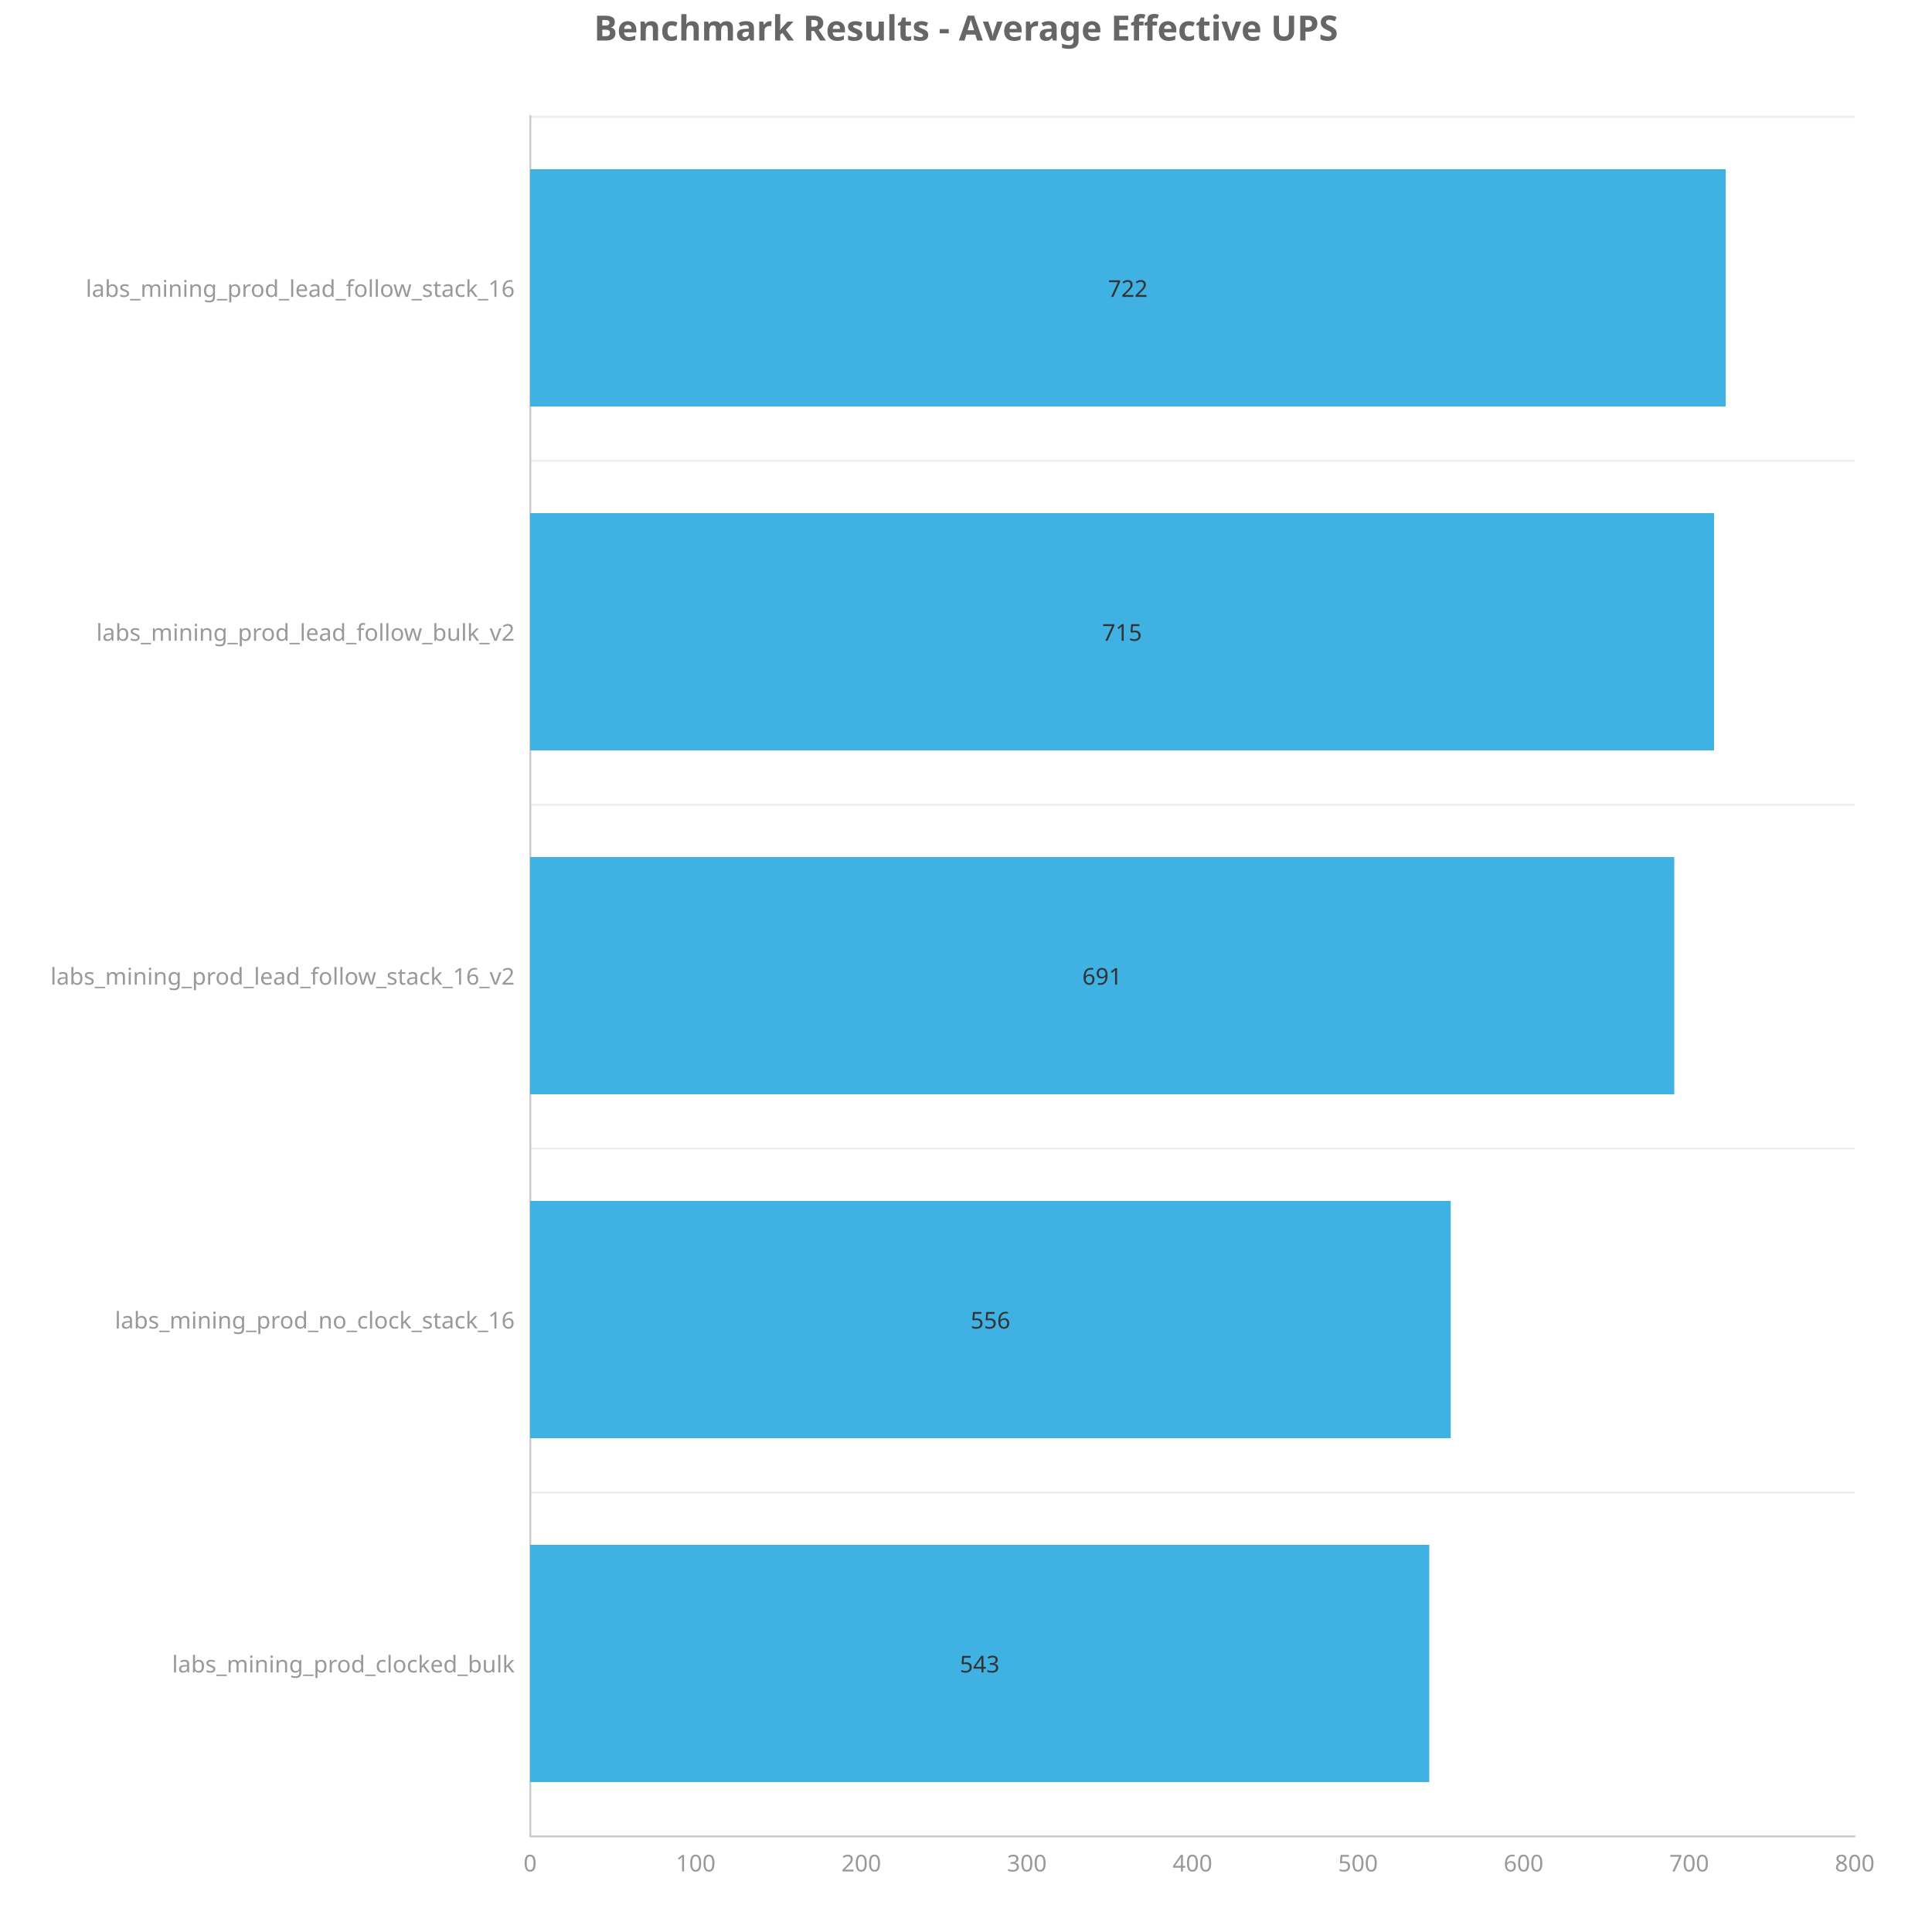
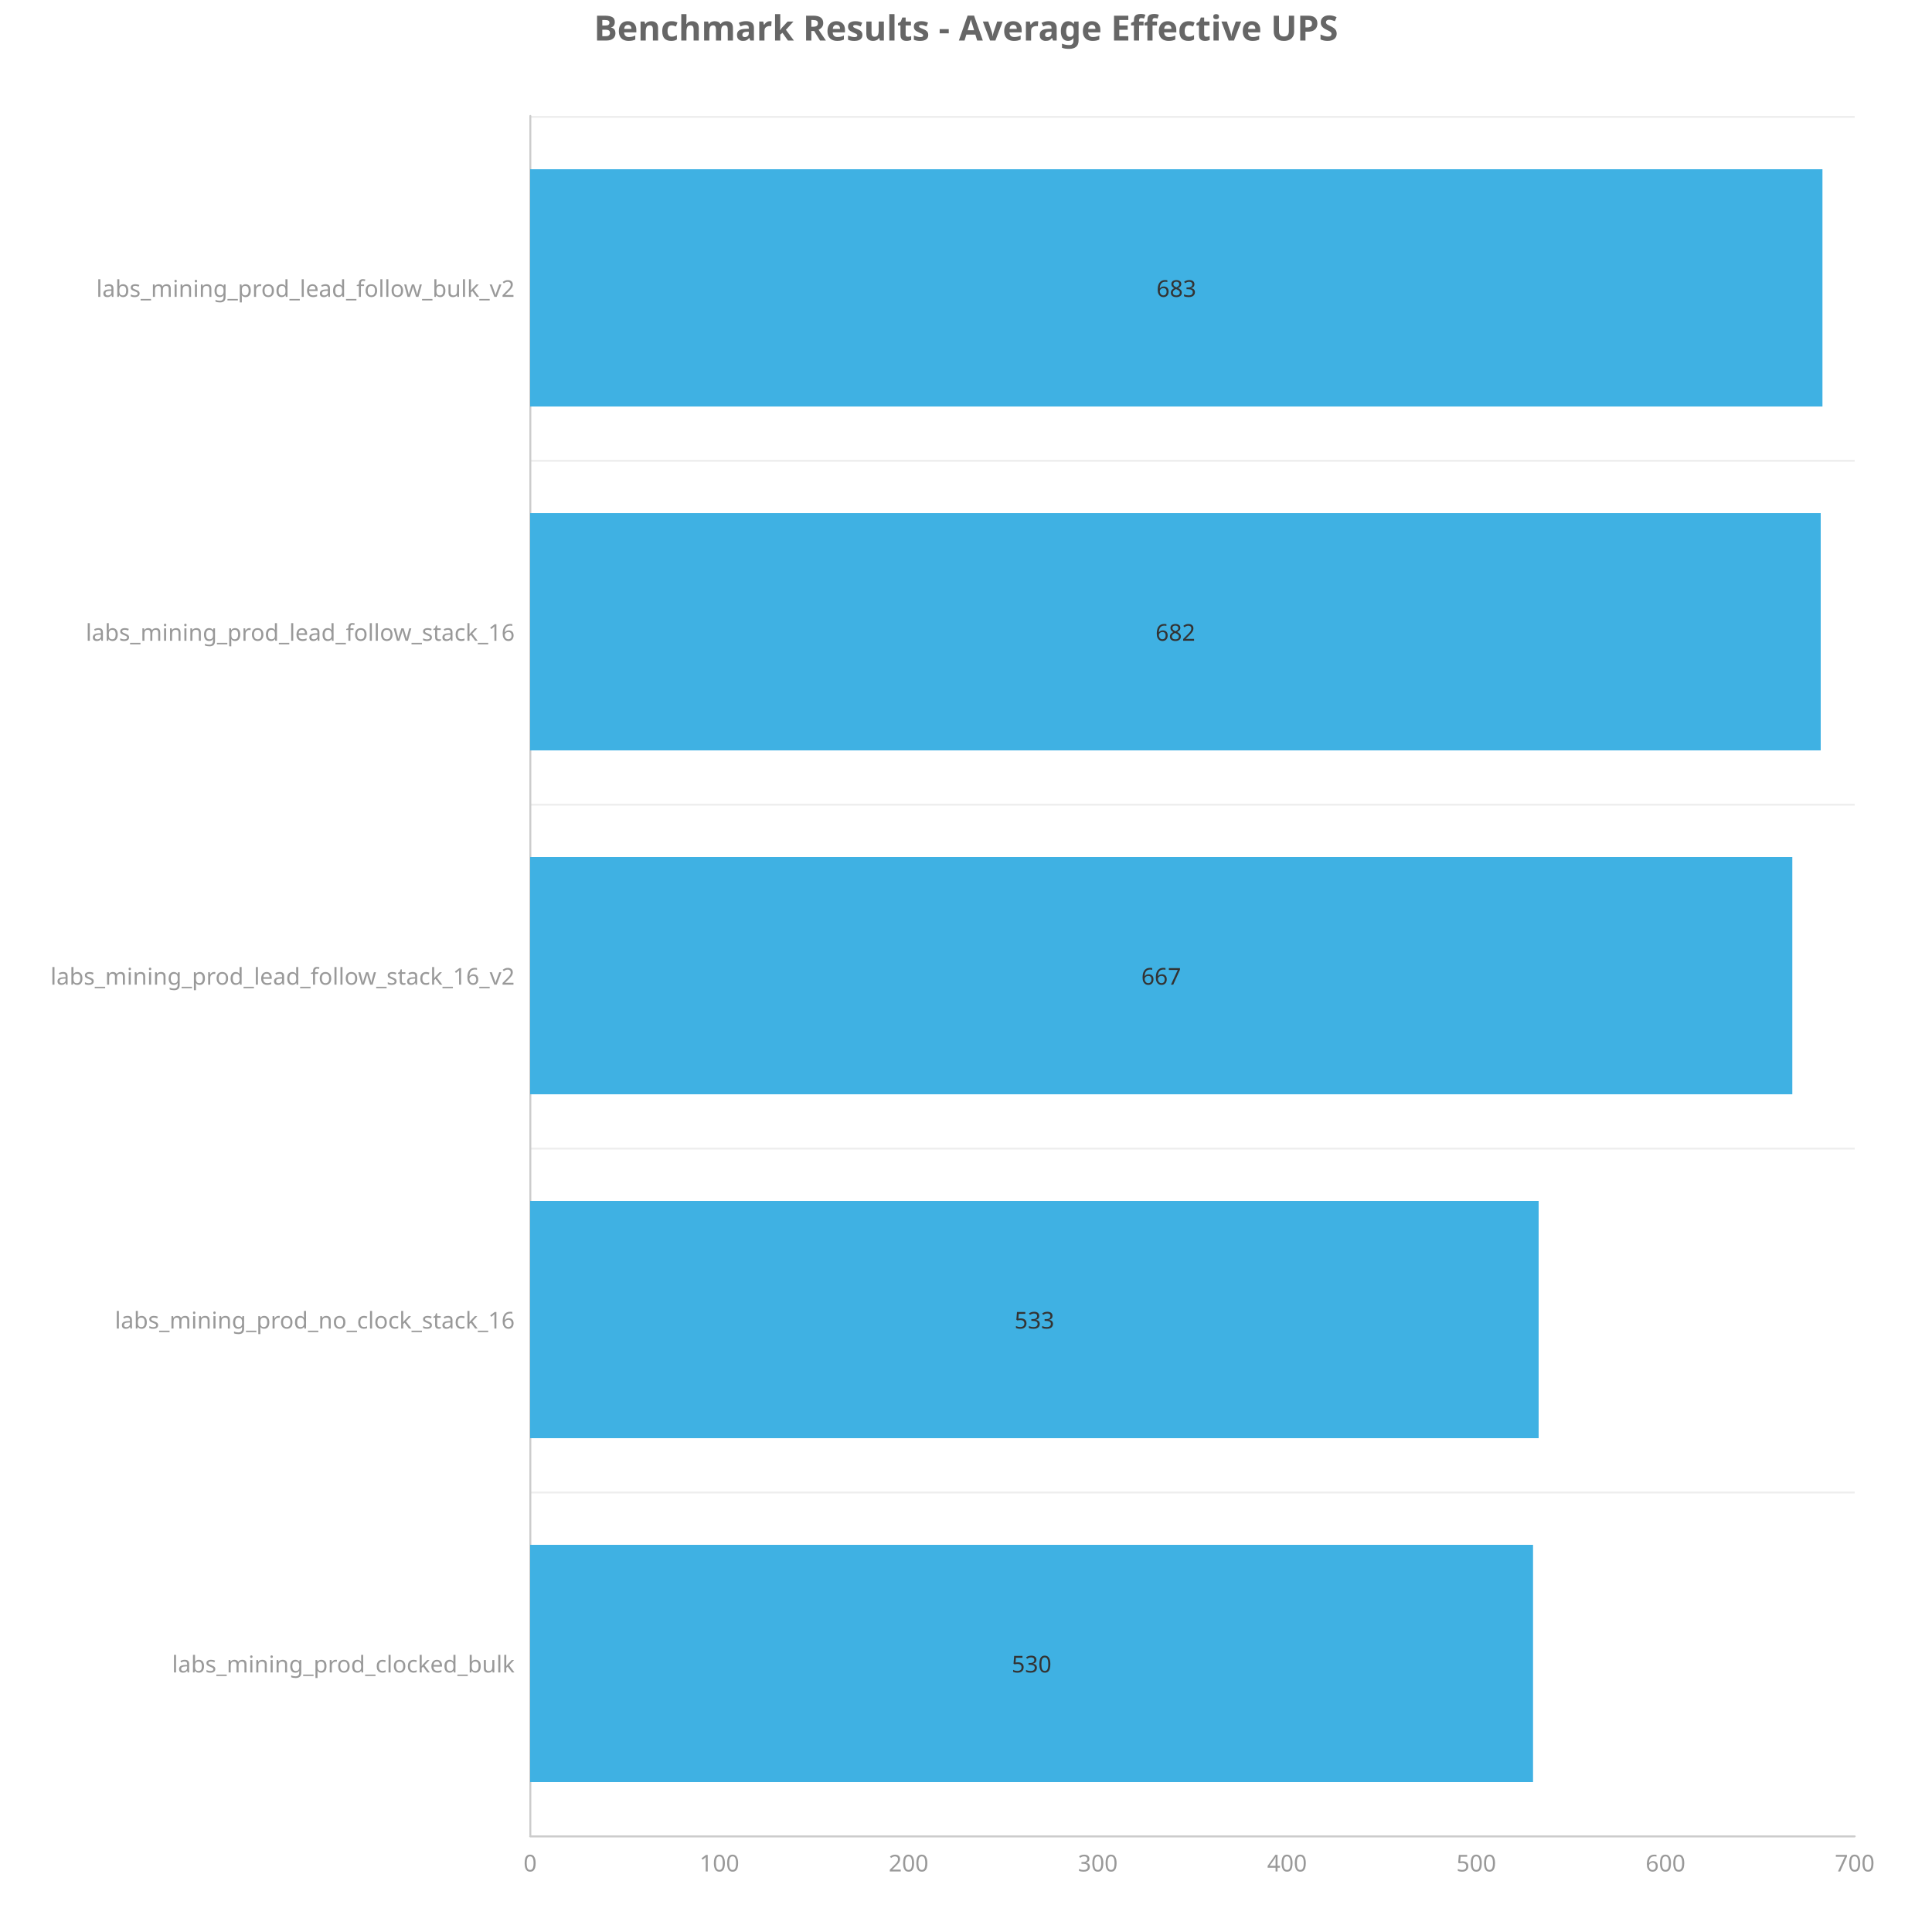
<svg xmlns="http://www.w3.org/2000/svg" width="1000" height="1000" version="1.1" baseProfile="full" viewBox="0 0 1000 1000">
  <rect width="1000" height="1000" x="0" y="0" fill="rgb(252,252,252)" fill-opacity="0" />
  <path d="M274.4 950.5L960 950.5" fill="transparent" stroke="#eeeeee" class="zr0-cls-0" />
  <path d="M274.4 772.5L960 772.5" fill="transparent" stroke="#eeeeee" class="zr0-cls-0" />
  <path d="M274.4 594.5L960 594.5" fill="transparent" stroke="#eeeeee" class="zr0-cls-0" />
  <path d="M274.4 416.5L960 416.5" fill="transparent" stroke="#eeeeee" class="zr0-cls-0" />
  <path d="M274.4 238.5L960 238.5" fill="transparent" stroke="#eeeeee" class="zr0-cls-0" />
  <path d="M274.4 60.5L960 60.5" fill="transparent" stroke="#eeeeee" class="zr0-cls-0" />
  <path d="M274.5 950L274.5 60" fill="transparent" stroke="#cccccc" stroke-linecap="round" class="zr0-cls-0" />
  <path d="M274.4 950.5L960 950.5" fill="transparent" stroke="#cccccc" stroke-linecap="round" class="zr0-cls-0" />
  <text dominant-baseline="central" text-anchor="end" style="font-size:12px;font-family:sans-serif;" transform="translate(266.4 861)" fill="#999999">labs_mining_prod_clocked_bulk</text>
  <text dominant-baseline="central" text-anchor="end" style="font-size:12px;font-family:sans-serif;" transform="translate(266.4 683)" fill="#999999">labs_mining_prod_no_clock_stack_16</text>
  <text dominant-baseline="central" text-anchor="end" style="font-size:12px;font-family:sans-serif;" transform="translate(266.4 505)" fill="#999999">labs_mining_prod_lead_follow_stack_16_v2</text>
-   <text dominant-baseline="central" text-anchor="end" style="font-size:12px;font-family:sans-serif;" transform="translate(266.4 327)" fill="#999999">labs_mining_prod_lead_follow_bulk_v2</text>
-   <text dominant-baseline="central" text-anchor="end" style="font-size:12px;font-family:sans-serif;" transform="translate(266.4 149)" fill="#999999">labs_mining_prod_lead_follow_stack_16</text>
+   <text dominant-baseline="central" text-anchor="end" style="font-size:12px;font-family:sans-serif;" transform="translate(266.4 327)" fill="#999999">labs_mining_prod_lead_follow_stack_16</text>
+   <text dominant-baseline="central" text-anchor="end" style="font-size:12px;font-family:sans-serif;" transform="translate(266.4 149)" fill="#999999">labs_mining_prod_lead_follow_bulk_v2</text>
  <text dominant-baseline="central" text-anchor="middle" style="font-size:12px;font-family:sans-serif;" y="6" transform="translate(274.4 958)" fill="#999999">0</text>
-   <text dominant-baseline="central" text-anchor="middle" style="font-size:12px;font-family:sans-serif;" y="6" transform="translate(360.1 958)" fill="#999999">100</text>
-   <text dominant-baseline="central" text-anchor="middle" style="font-size:12px;font-family:sans-serif;" y="6" transform="translate(445.8 958)" fill="#999999">200</text>
-   <text dominant-baseline="central" text-anchor="middle" style="font-size:12px;font-family:sans-serif;" y="6" transform="translate(531.5 958)" fill="#999999">300</text>
-   <text dominant-baseline="central" text-anchor="middle" style="font-size:12px;font-family:sans-serif;" y="6" transform="translate(617.2 958)" fill="#999999">400</text>
-   <text dominant-baseline="central" text-anchor="middle" style="font-size:12px;font-family:sans-serif;" y="6" transform="translate(702.9 958)" fill="#999999">500</text>
-   <text dominant-baseline="central" text-anchor="middle" style="font-size:12px;font-family:sans-serif;" y="6" transform="translate(788.6 958)" fill="#999999">600</text>
-   <text dominant-baseline="central" text-anchor="middle" style="font-size:12px;font-family:sans-serif;" y="6" transform="translate(874.3 958)" fill="#999999">700</text>
-   <text dominant-baseline="central" text-anchor="middle" style="font-size:12px;font-family:sans-serif;" y="6" transform="translate(960 958)" fill="#999999">800</text>
-   <path d="M274.4 799.6l465.4 0l0 122.8l-465.4 0Z" fill="#3fb1e3" ecmeta_series_index="0" ecmeta_data_index="0" ecmeta_ssr_type="chart" class="zr0-cls-1" />
-   <path d="M274.4 621.6l476.5 0l0 122.8l-476.5 0Z" fill="#3fb1e3" ecmeta_series_index="0" ecmeta_data_index="1" ecmeta_ssr_type="chart" class="zr0-cls-1" />
-   <path d="M274.4 443.6l592.2 0l0 122.8l-592.2 0Z" fill="#3fb1e3" ecmeta_series_index="0" ecmeta_data_index="2" ecmeta_ssr_type="chart" class="zr0-cls-1" />
-   <path d="M274.4 265.6l612.8 0l0 122.8l-612.8 0Z" fill="#3fb1e3" ecmeta_series_index="0" ecmeta_data_index="3" ecmeta_ssr_type="chart" class="zr0-cls-1" />
-   <path d="M274.4 87.6l618.8 0l0 122.8l-618.8 0Z" fill="#3fb1e3" ecmeta_series_index="0" ecmeta_data_index="4" ecmeta_ssr_type="chart" class="zr0-cls-1" />
-   <text dominant-baseline="central" text-anchor="middle" style="font-size:12px;font-family:sans-serif;" transform="translate(507.0755 861)" fill="#333">543</text>
-   <text dominant-baseline="central" text-anchor="middle" style="font-size:12px;font-family:sans-serif;" transform="translate(512.646 683)" fill="#333">556</text>
-   <text dominant-baseline="central" text-anchor="middle" style="font-size:12px;font-family:sans-serif;" transform="translate(570.4935 505)" fill="#333">691</text>
-   <text dominant-baseline="central" text-anchor="middle" style="font-size:12px;font-family:sans-serif;" transform="translate(580.7775 327)" fill="#333">715</text>
-   <text dominant-baseline="central" text-anchor="middle" style="font-size:12px;font-family:sans-serif;" transform="translate(583.777 149)" fill="#333">722</text>
+   <text dominant-baseline="central" text-anchor="middle" style="font-size:12px;font-family:sans-serif;" y="6" transform="translate(372.3429 958)" fill="#999999">100</text>
+   <text dominant-baseline="central" text-anchor="middle" style="font-size:12px;font-family:sans-serif;" y="6" transform="translate(470.2857 958)" fill="#999999">200</text>
+   <text dominant-baseline="central" text-anchor="middle" style="font-size:12px;font-family:sans-serif;" y="6" transform="translate(568.2286 958)" fill="#999999">300</text>
+   <text dominant-baseline="central" text-anchor="middle" style="font-size:12px;font-family:sans-serif;" y="6" transform="translate(666.1714 958)" fill="#999999">400</text>
+   <text dominant-baseline="central" text-anchor="middle" style="font-size:12px;font-family:sans-serif;" y="6" transform="translate(764.1143 958)" fill="#999999">500</text>
+   <text dominant-baseline="central" text-anchor="middle" style="font-size:12px;font-family:sans-serif;" y="6" transform="translate(862.0571 958)" fill="#999999">600</text>
+   <text dominant-baseline="central" text-anchor="middle" style="font-size:12px;font-family:sans-serif;" y="6" transform="translate(960 958)" fill="#999999">700</text>
+   <path d="M274.4 799.6l519.1 0l0 122.8l-519.1 0Z" fill="#3fb1e3" ecmeta_series_index="0" ecmeta_data_index="0" ecmeta_ssr_type="chart" class="zr0-cls-1" />
+   <path d="M274.4 621.6l522 0l0 122.8l-522 0Z" fill="#3fb1e3" ecmeta_series_index="0" ecmeta_data_index="1" ecmeta_ssr_type="chart" class="zr0-cls-1" />
+   <path d="M274.4 443.6l653.3 0l0 122.8l-653.3 0Z" fill="#3fb1e3" ecmeta_series_index="0" ecmeta_data_index="2" ecmeta_ssr_type="chart" class="zr0-cls-1" />
+   <path d="M274.4 265.6l668 0l0 122.8l-668 0Z" fill="#3fb1e3" ecmeta_series_index="0" ecmeta_data_index="3" ecmeta_ssr_type="chart" class="zr0-cls-1" />
+   <path d="M274.4 87.6l668.9 0l0 122.8l-668.9 0Z" fill="#3fb1e3" ecmeta_series_index="0" ecmeta_data_index="4" ecmeta_ssr_type="chart" class="zr0-cls-1" />
+   <text dominant-baseline="central" text-anchor="middle" style="font-size:12px;font-family:sans-serif;" transform="translate(533.9486 861)" fill="#333">530</text>
+   <text dominant-baseline="central" text-anchor="middle" style="font-size:12px;font-family:sans-serif;" transform="translate(535.4177 683)" fill="#333">533</text>
+   <text dominant-baseline="central" text-anchor="middle" style="font-size:12px;font-family:sans-serif;" transform="translate(601.0394 505)" fill="#333">667</text>
+   <text dominant-baseline="central" text-anchor="middle" style="font-size:12px;font-family:sans-serif;" transform="translate(608.3851 327)" fill="#333">682</text>
+   <text dominant-baseline="central" text-anchor="middle" style="font-size:12px;font-family:sans-serif;" transform="translate(608.8749 149)" fill="#333">683</text>
  <path d="M-183.1 -5l366.2 0l0 28l-366.2 0Z" transform="translate(500 5)" fill="rgb(0,0,0)" fill-opacity="0" stroke="#ccc" stroke-width="0" class="zr0-cls-0" />
  <text dominant-baseline="central" text-anchor="middle" style="font-size:18px;font-family:sans-serif;font-weight:bold;" xml:space="preserve" y="9" transform="translate(500 5)" fill="#666666">Benchmark Results - Average Effective UPS</text>
  <style>
.zr0-cls-0:hover {
pointer-events:none;
}
.zr0-cls-1:hover {
cursor:pointer;
fill:rgba(69,194,249,1);
}



</style>
</svg>
